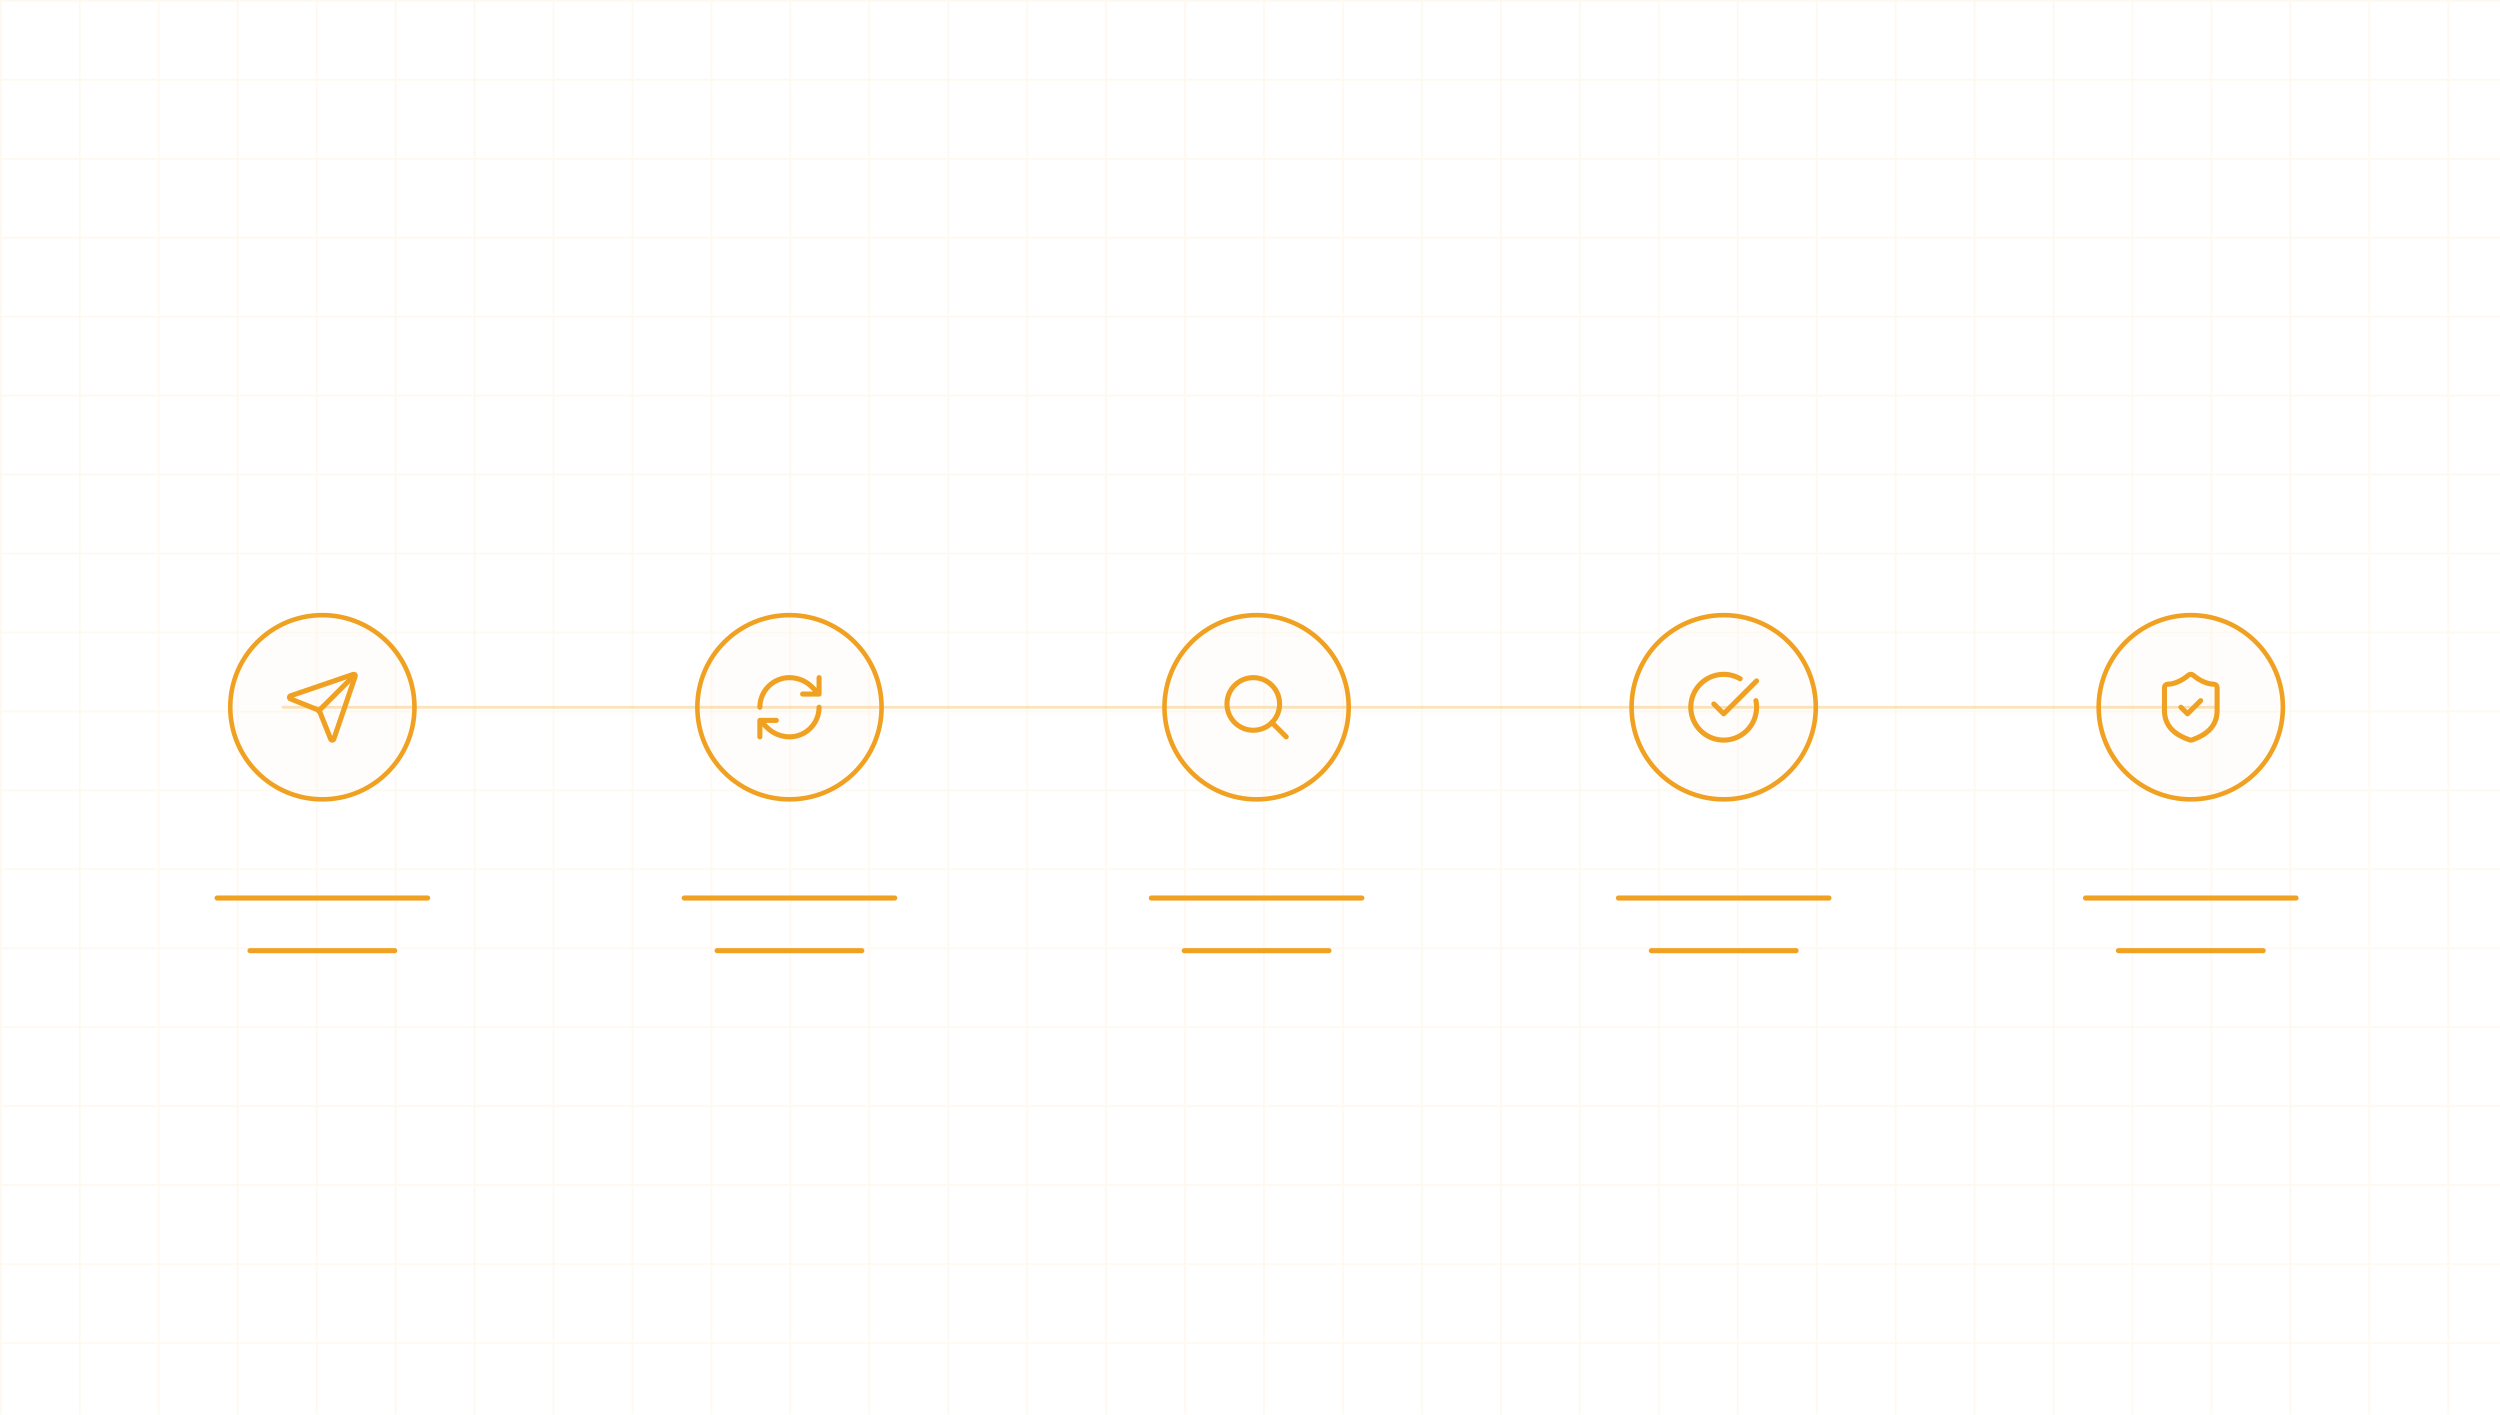
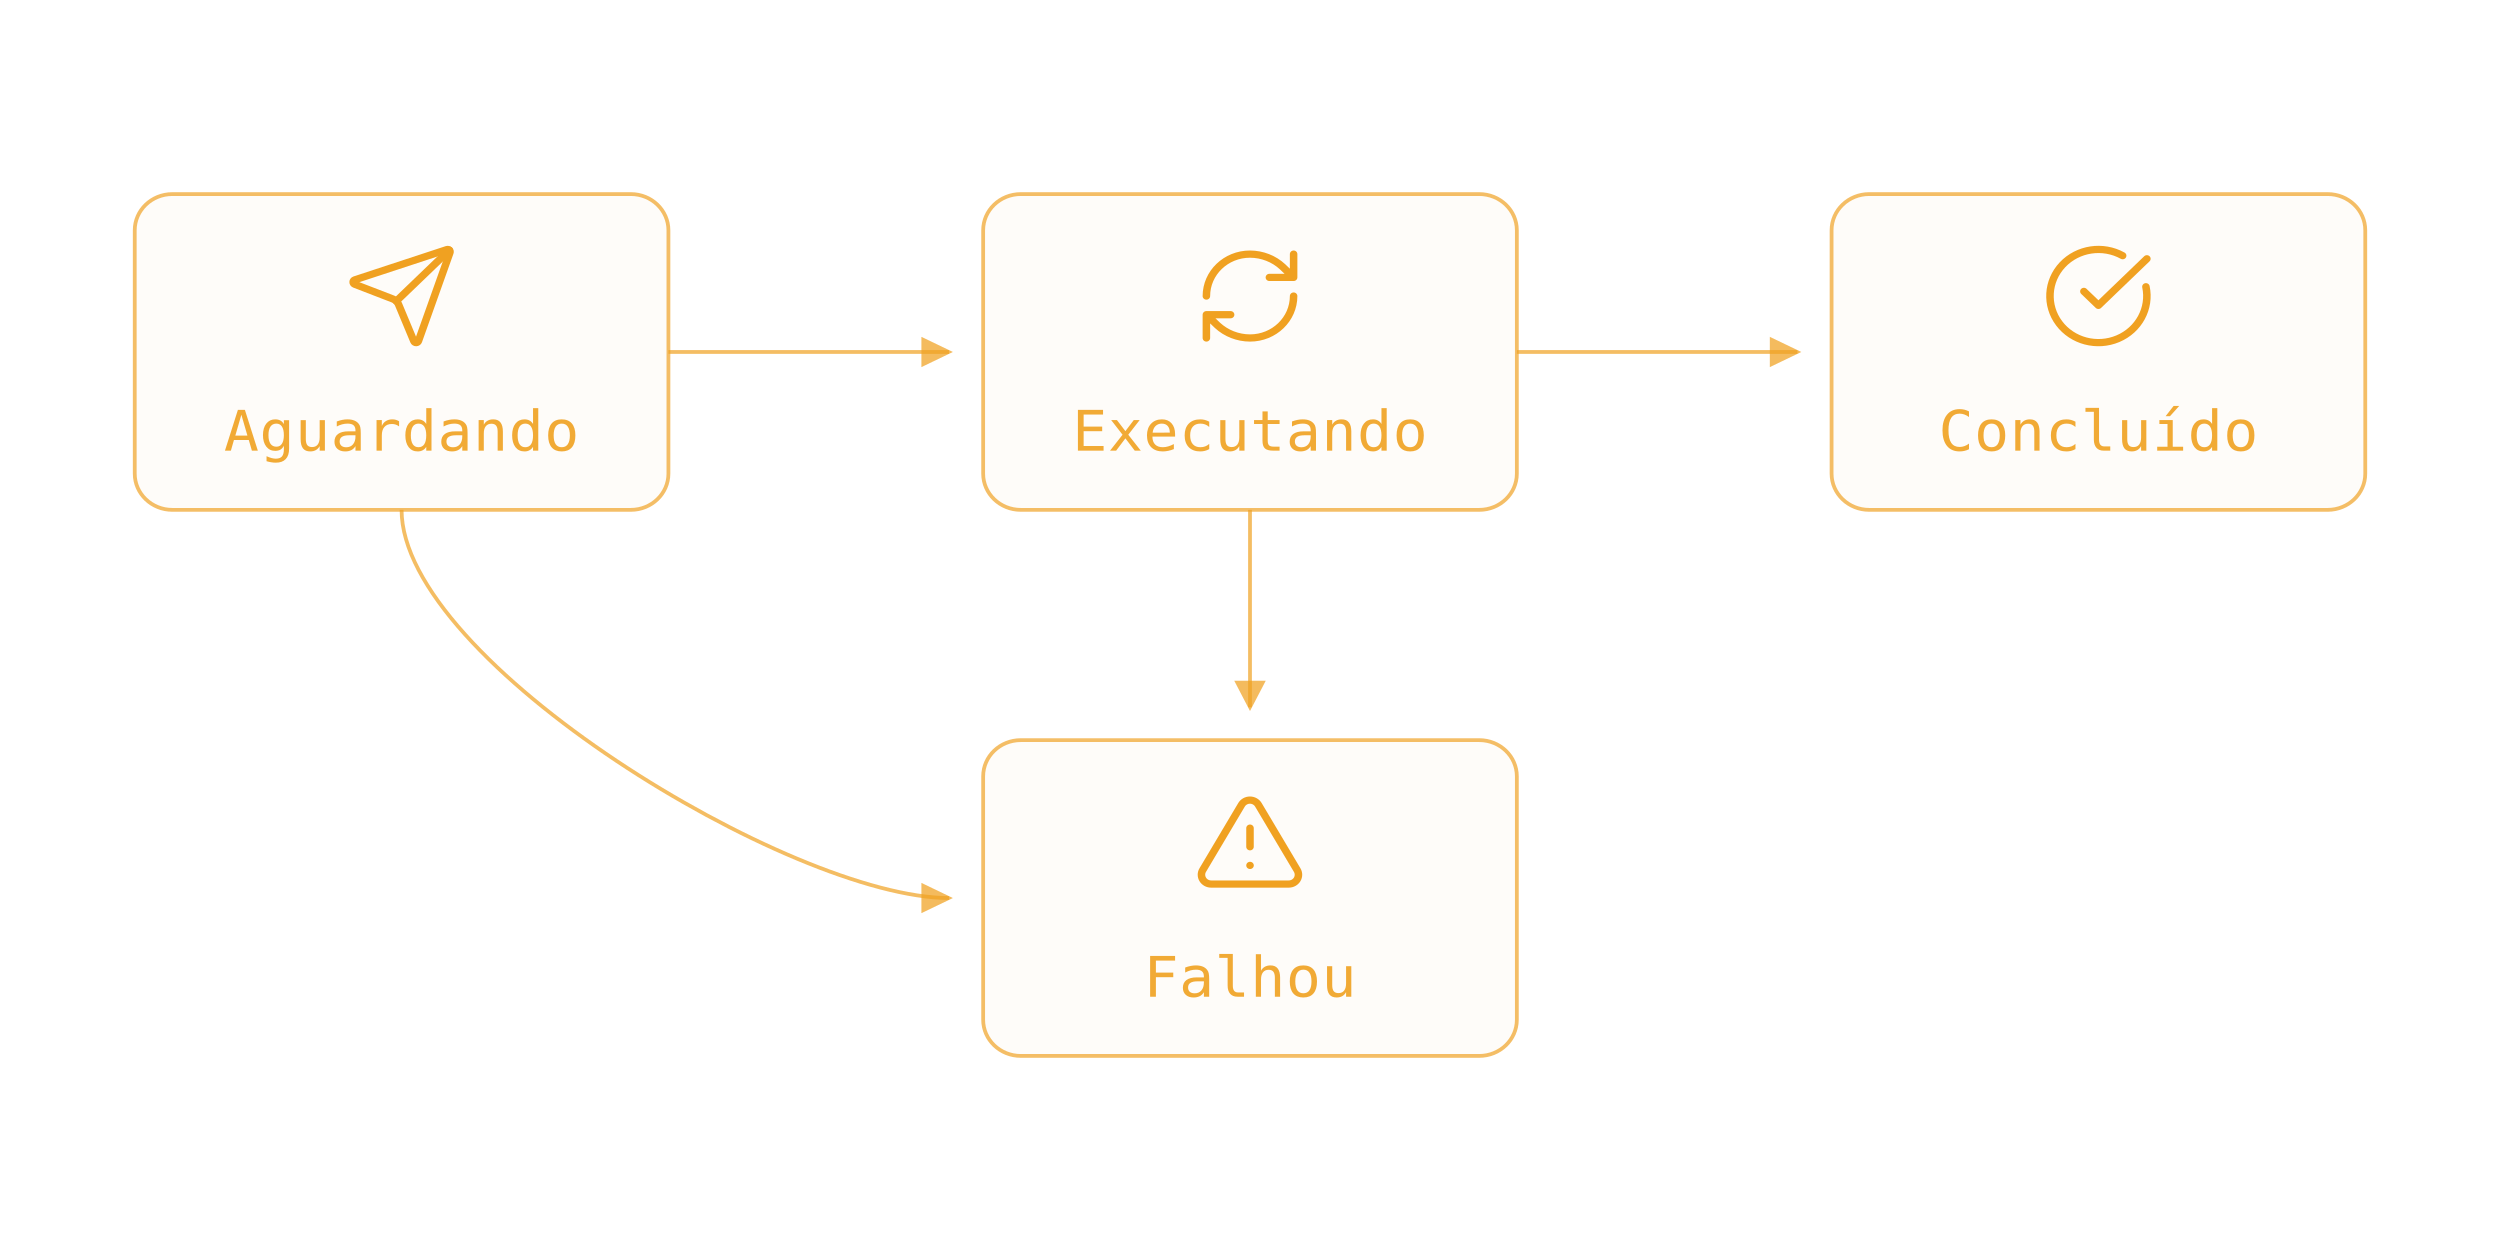
- <svg xmlns="http://www.w3.org/2000/svg" width="760" height="430" viewBox="0 0 760 430" role="img" aria-labelledby="title description">
+ <svg xmlns="http://www.w3.org/2000/svg" width="760" height="380" viewBox="0 0 760 380" role="img" aria-labelledby="title description">
  <style>
  :host{display:block;color:#f0a121}
-   svg{display:block;width:100%;height:auto;aspect-ratio:16/9;background:transparent;overflow:hidden}
-   .sk-grid{fill:none;stroke:#f0a121;stroke-width:1;stroke-opacity:.07}
+   svg{display:block;width:100%;height:auto;aspect-ratio:2/1;background:transparent;overflow:hidden}
  .sk-line,.sk-icon,.sk-flow,.sk-hair,.sk-ghost{fill:none;stroke:#f0a121;stroke-linecap:round;stroke-linejoin:round;vector-effect:non-scaling-stroke}
  .sk-line,.sk-icon{stroke-width:1.55}
  .sk-hair{stroke-width:.85;stroke-opacity:.3}
  .sk-ghost{stroke-width:1;stroke-opacity:.28;stroke-dasharray:5 7}
  .sk-flow{stroke-width:1.1;stroke-opacity:.42;stroke-dasharray:7 8;animation:flow 2.2s linear infinite}
+   .sk-arrow{fill:none;stroke:#f0a121;stroke-width:1.15;stroke-opacity:.7;marker-end:url(#sk-arrow);vector-effect:non-scaling-stroke}
  .sk-plane,.sk-row-bg,.sk-icon-box{fill:rgba(240,161,33,.024);stroke:#f0a121;stroke-width:1.15;stroke-opacity:.68;vector-effect:non-scaling-stroke}
  .sk-row-bg{fill:rgba(240,161,33,.018);stroke-opacity:.24}
  .sk-icon-box{stroke-opacity:.34}
  .sk-hot{fill:#f0a121;filter:url(#soft-glow)}
  .sk-label{fill:#f0a121;font:500 16px 'DM Mono',ui-monospace,monospace;letter-spacing:.08em}
  .sk-small-label{fill:#f0a121;fill-opacity:.58;font:500 10px 'DM Mono',ui-monospace,monospace;letter-spacing:.13em}
+   .sk-node-label{fill:#f0a121;fill-opacity:.74;font:500 11px 'DM Mono',ui-monospace,monospace;text-anchor:middle;letter-spacing:.04em}
+   .sk-flow-label{fill:#f0a121;fill-opacity:.9;font:500 17px 'DM Mono',ui-monospace,monospace;text-anchor:middle;letter-spacing:.01em}
+   .sk-flow-caption{fill:#f0a121;fill-opacity:.62;font:500 13px 'DM Mono',ui-monospace,monospace;text-anchor:middle;letter-spacing:.07em}
  .is-muted{opacity:.45}
  .sk-corner{fill:none;stroke:#f0a121;stroke-width:1;stroke-opacity:.35}
  .sk-node-ring,.sk-timeline-dot{fill:rgba(240,161,33,.018);stroke:#f0a121;stroke-width:1.4;vector-effect:non-scaling-stroke}
  .sk-timeline-dot{fill:#f0a121;stroke-width:0;filter:url(#soft-glow)}
  @keyframes flow{to{stroke-dashoffset:-30}}
  @media(prefers-reduced-motion:reduce){*{animation:none!important}}
</style>
-   <defs>
-     <pattern id="status-job" width="24" height="24" patternUnits="userSpaceOnUse">
-       <path d="M24 0H0V24" class="sk-grid" />
-     </pattern>
-     <filter id="soft-glow">
-       <feGaussianBlur stdDeviation="3" result="blur" />
-       <feMerge>
-         <feMergeNode in="blur" />
-         <feMergeNode in="SourceGraphic" />
-       </feMerge>
-     </filter>
-   </defs>
-   <rect width="760" height="430" fill="url(#status-job)" />
-   <path class="sk-hair" d="M86 215h588" />
-   <g class="" transform="translate(98 215)">
-     <circle class="sk-node-ring" r="28" />
-     <g class="sk-icon" transform="translate(-12 -12) scale(1)">
-       <path d="M14.536 21.686a.5.5 0 0 0 .937-.024l6.5-19a.496.496 0 0 0-.635-.635l-19 6.5a.5.5 0 0 0-.024.937l7.93 3.18a2 2 0 0 1 1.112 1.11z" />
-       <path d="m21.854 2.147-10.94 10.939" />
+   <g transform="translate(-15.2 -25) scale(1.04 1)">
+     <defs>
+       <filter id="soft-glow">
+         <feGaussianBlur stdDeviation="3" result="blur" />
+         <feMerge>
+           <feMergeNode in="blur" />
+           <feMergeNode in="SourceGraphic" />
+         </feMerge>
+       </filter>
+       <marker id="sk-arrow" markerWidth="8" markerHeight="8" refX="7" refY="4" orient="auto">
+         <path d="M0 0 8 4 0 8z" fill="#f0a121" fill-opacity=".72" />
+       </marker>
+     </defs>
+     <g class="sk-flow-step" transform="translate(54 84)">
+       <rect class="sk-plane" x="0" y="0" width="156" height="96" rx="11" />
+       <g class="sk-icon" transform="translate(61 14) scale(1.416667)">
+         <path d="M14.536 21.686a.5.5 0 0 0 .937-.024l6.5-19a.496.496 0 0 0-.635-.635l-19 6.5a.5.5 0 0 0-.024.937l7.93 3.18a2 2 0 0 1 1.112 1.11z" />
+         <path d="m21.854 2.147-10.94 10.939" />
+       </g>
+       <text class="sk-flow-label" x="78" y="78">Aguardando</text>
    </g>
-     <path class="sk-line" d="M-32 58h64M-22 74h44" />
+     <g class="sk-flow-step" transform="translate(302 84)">
+       <rect class="sk-plane" x="0" y="0" width="156" height="96" rx="11" />
+       <g class="sk-icon" transform="translate(61 14) scale(1.416667)">
+         <path d="M3 12a9 9 0 0 1 9-9 9.75 9.75 0 0 1 6.74 2.74L21 8M21 3v5h-5M21 12a9 9 0 0 1-9 9 9.75 9.75 0 0 1-6.74-2.74L3 16M8 16H3v5" />
+       </g>
+       <text class="sk-flow-label" x="78" y="78">Executando</text>
+     </g>
+     <g class="sk-flow-step" transform="translate(550 84)">
+       <rect class="sk-plane" x="0" y="0" width="156" height="96" rx="11" />
+       <g class="sk-icon" transform="translate(61 14) scale(1.416667)">
+         <path d="M21.801 10A10 10 0 1 1 17 3.335" />
+         <path d="m9 11 3 3L22 4" />
+       </g>
+       <text class="sk-flow-label" x="78" y="78">Concluído</text>
+     </g>
+     <g class="sk-flow-step" transform="translate(302 250)">
+       <rect class="sk-plane" x="0" y="0" width="156" height="96" rx="11" />
+       <g class="sk-icon" transform="translate(61 14) scale(1.416667)">
+         <path d="m21.73 18-8-14a2 2 0 0 0-3.48 0l-8 14A2 2 0 0 0 4 21h16a2 2 0 0 0 1.73-3" />
+         <path d="M12 9v4M12 17h.01" />
+       </g>
+       <text class="sk-flow-label" x="78" y="78">Falhou</text>
+     </g>
+     <path class="sk-arrow" d="M210 132H292" />
+     <path class="sk-arrow" d="M458 132H540" />
+     <path class="sk-arrow" d="M380 180V240" />
+     <path class="sk-arrow" d="M132 180C132 226 246 298 292 298" />
+     <circle class="sk-hot" r="3">
+       <animateMotion dur="5s" begin="0s" repeatCount="indefinite" path="M210 132H292" />
+     </circle>
  </g>
-   <g class="" transform="translate(240 215)">
-     <circle class="sk-node-ring" r="28" />
-     <g class="sk-icon" transform="translate(-12 -12) scale(1)">
-       <path d="M3 12a9 9 0 0 1 9-9 9.75 9.75 0 0 1 6.74 2.74L21 8M21 3v5h-5M21 12a9 9 0 0 1-9 9 9.75 9.75 0 0 1-6.74-2.74L3 16M8 16H3v5" />
-     </g>
-     <path class="sk-line" d="M-32 58h64M-22 74h44" />
-   </g>
-   <g class="catalog-focus" transform="translate(382 215)">
-     <circle class="sk-node-ring" r="28" />
-     <g class="sk-icon" transform="translate(-12 -12) scale(1)">
-       <path d="m21 21-4.34-4.34" />
-       <circle cx="11" cy="11" r="8" />
-     </g>
-     <path class="sk-line" d="M-32 58h64M-22 74h44" />
-   </g>
-   <g class="" transform="translate(524 215)">
-     <circle class="sk-node-ring" r="28" />
-     <g class="sk-icon" transform="translate(-12 -12) scale(1)">
-       <path d="M21.801 10A10 10 0 1 1 17 3.335" />
-       <path d="m9 11 3 3L22 4" />
-     </g>
-     <path class="sk-line" d="M-32 58h64M-22 74h44" />
-   </g>
-   <g class="" transform="translate(666 215)">
-     <circle class="sk-node-ring" r="28" />
-     <g class="sk-icon" transform="translate(-12 -12) scale(1)">
-       <path d="M20 13c0 5-3.5 7.5-7.66 8.95a1 1 0 0 1-.67-.01C7.5 20.5 4 18 4 13V6a1 1 0 0 1 1-1c2 0 4.5-1.2 6.24-2.72a1.17 1.17 0 0 1 1.52 0C14.51 3.81 17 5 19 5a1 1 0 0 1 1 1z" />
-       <path d="m9 12 2 2 4-4" />
-     </g>
-     <path class="sk-line" d="M-32 58h64M-22 74h44" />
-   </g>
-   <style>.catalog-scan{fill:#f0a121;opacity:.05;animation:catalog-scan 5.8s ease-in-out infinite}.catalog-focus{animation:catalog-focus 5.8s ease-in-out infinite}.catalog-arrive{opacity:.25;animation:catalog-arrive 5.8s ease-in-out infinite}@keyframes catalog-scan{0%,24%,76%,100%{transform:translateY(0);opacity:.04}42%{opacity:.28}66%{transform:translateY(126px);opacity:.14}}@keyframes catalog-focus{0%,25%,100%{opacity:.28}42%,78%{opacity:1}}@keyframes catalog-arrive{0%,60%,100%{opacity:.25}76%,90%{opacity:1}}</style>
</svg>
